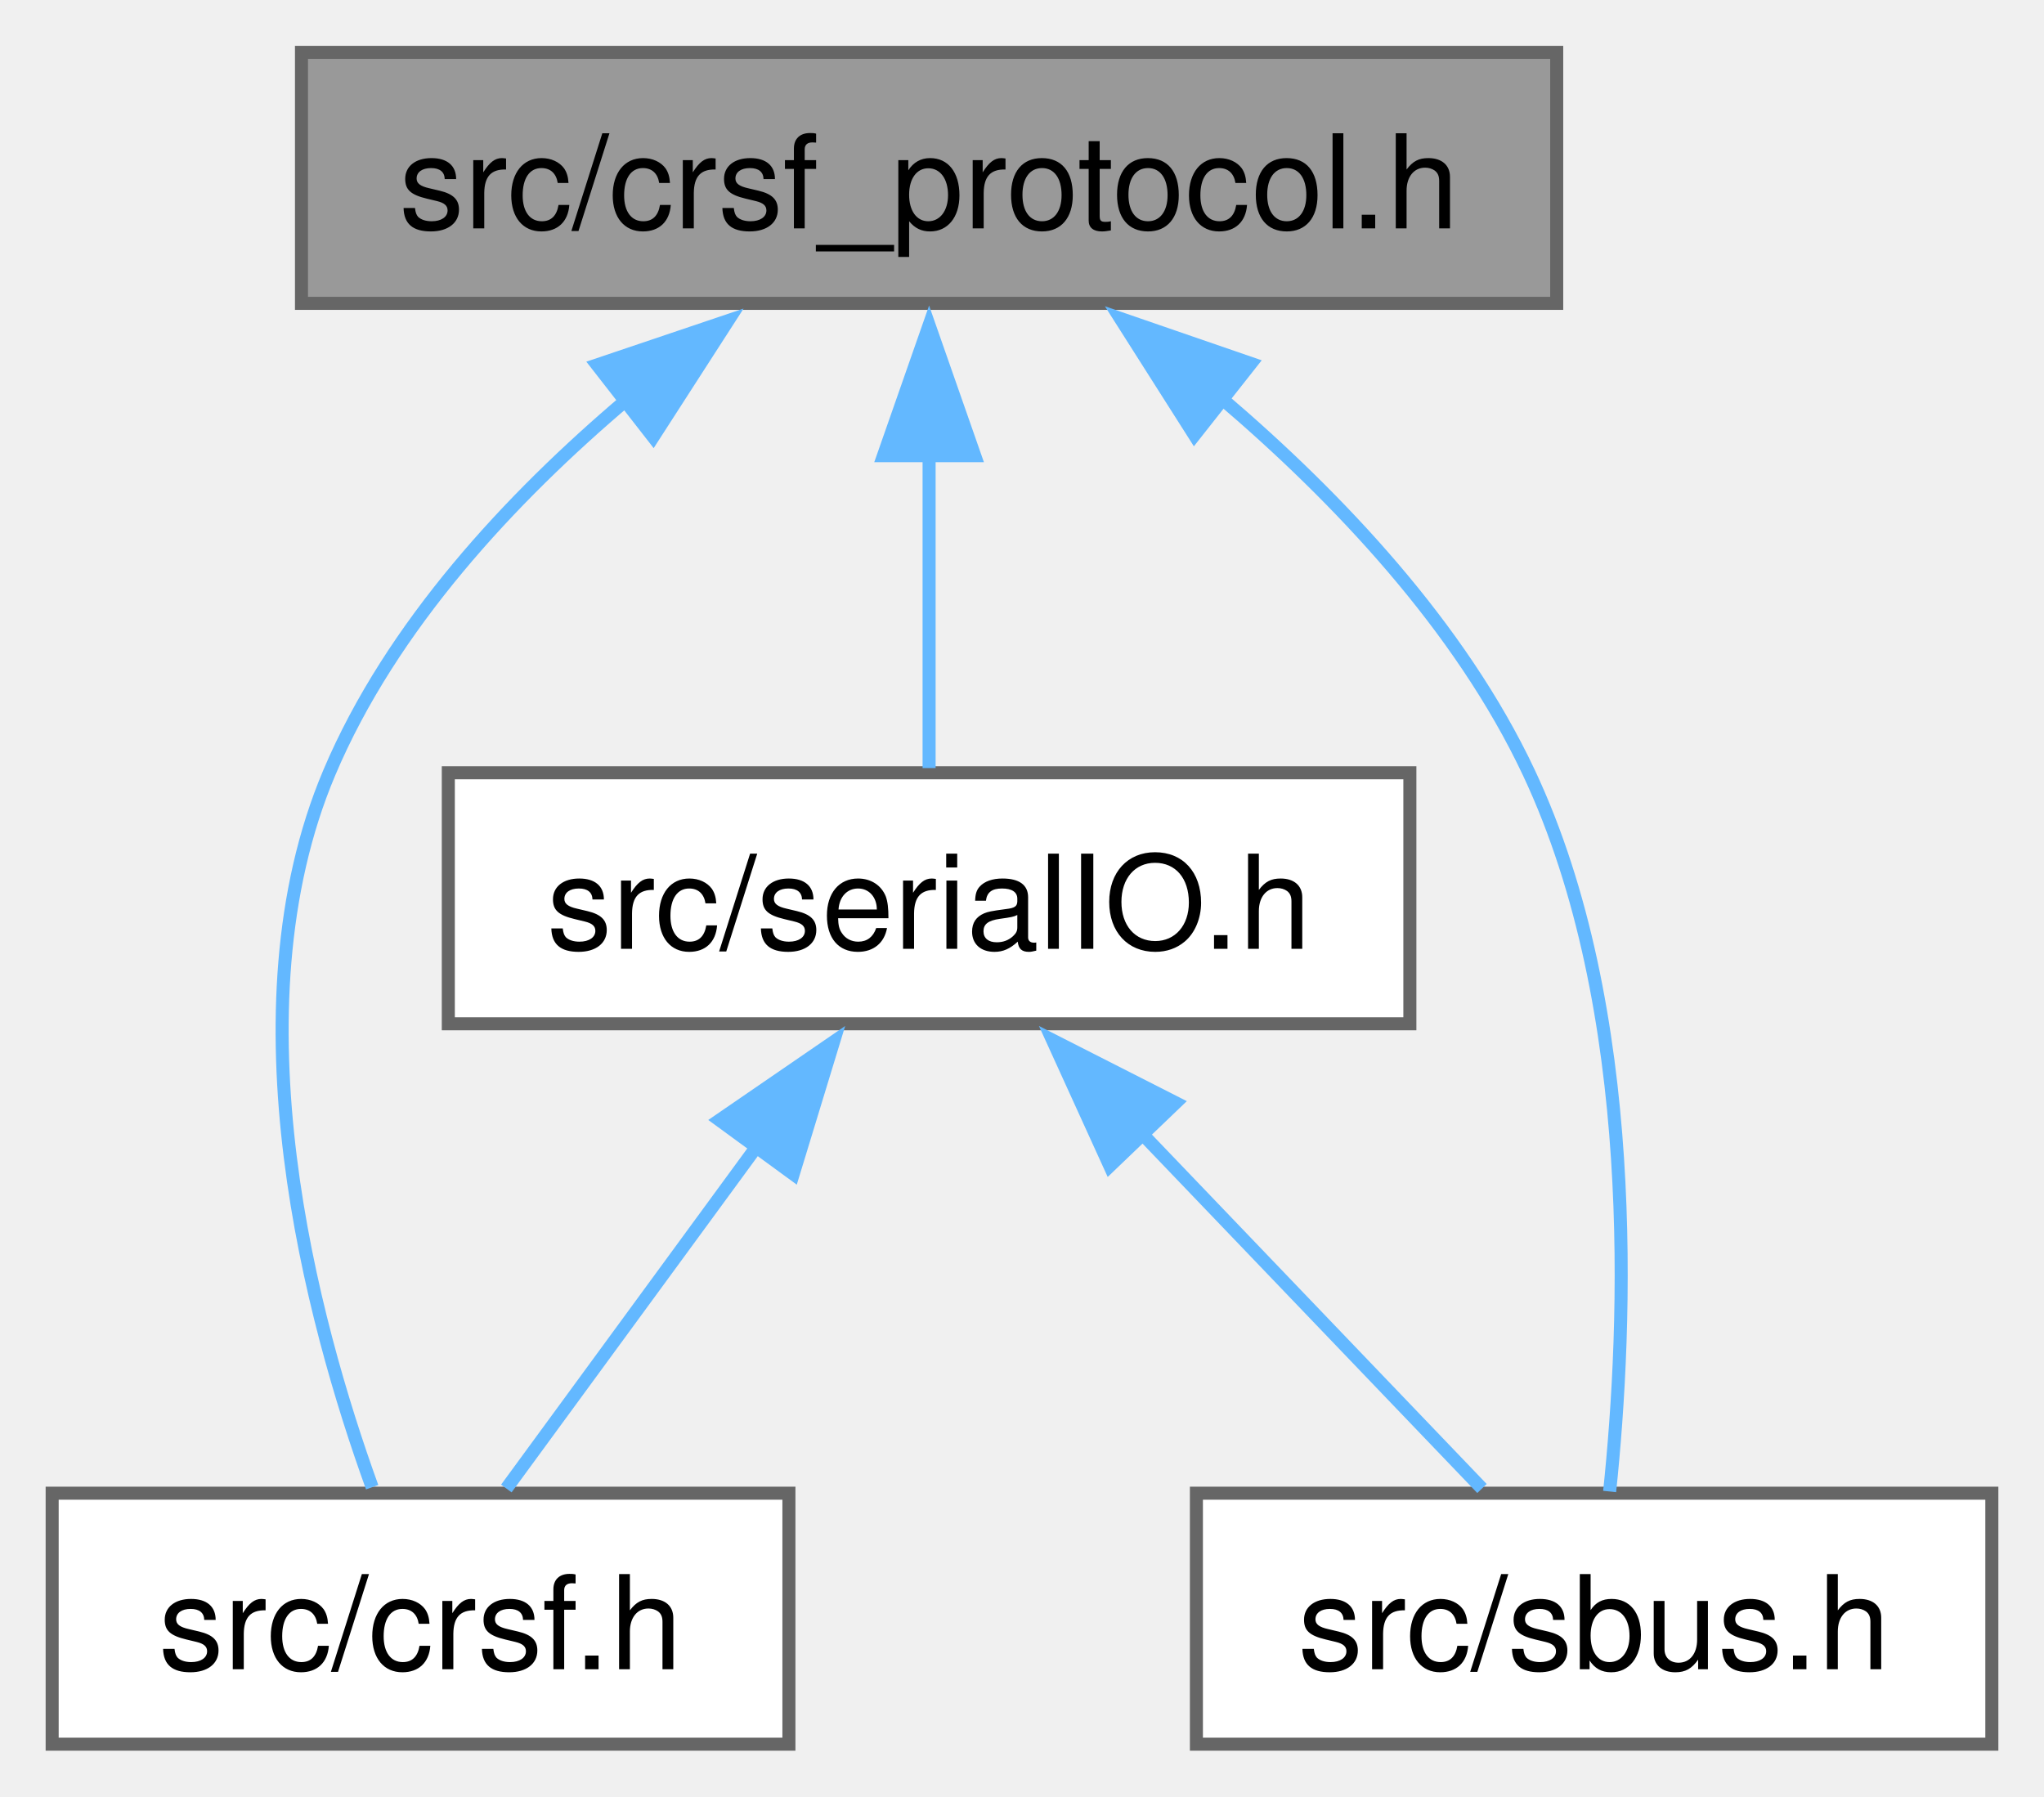
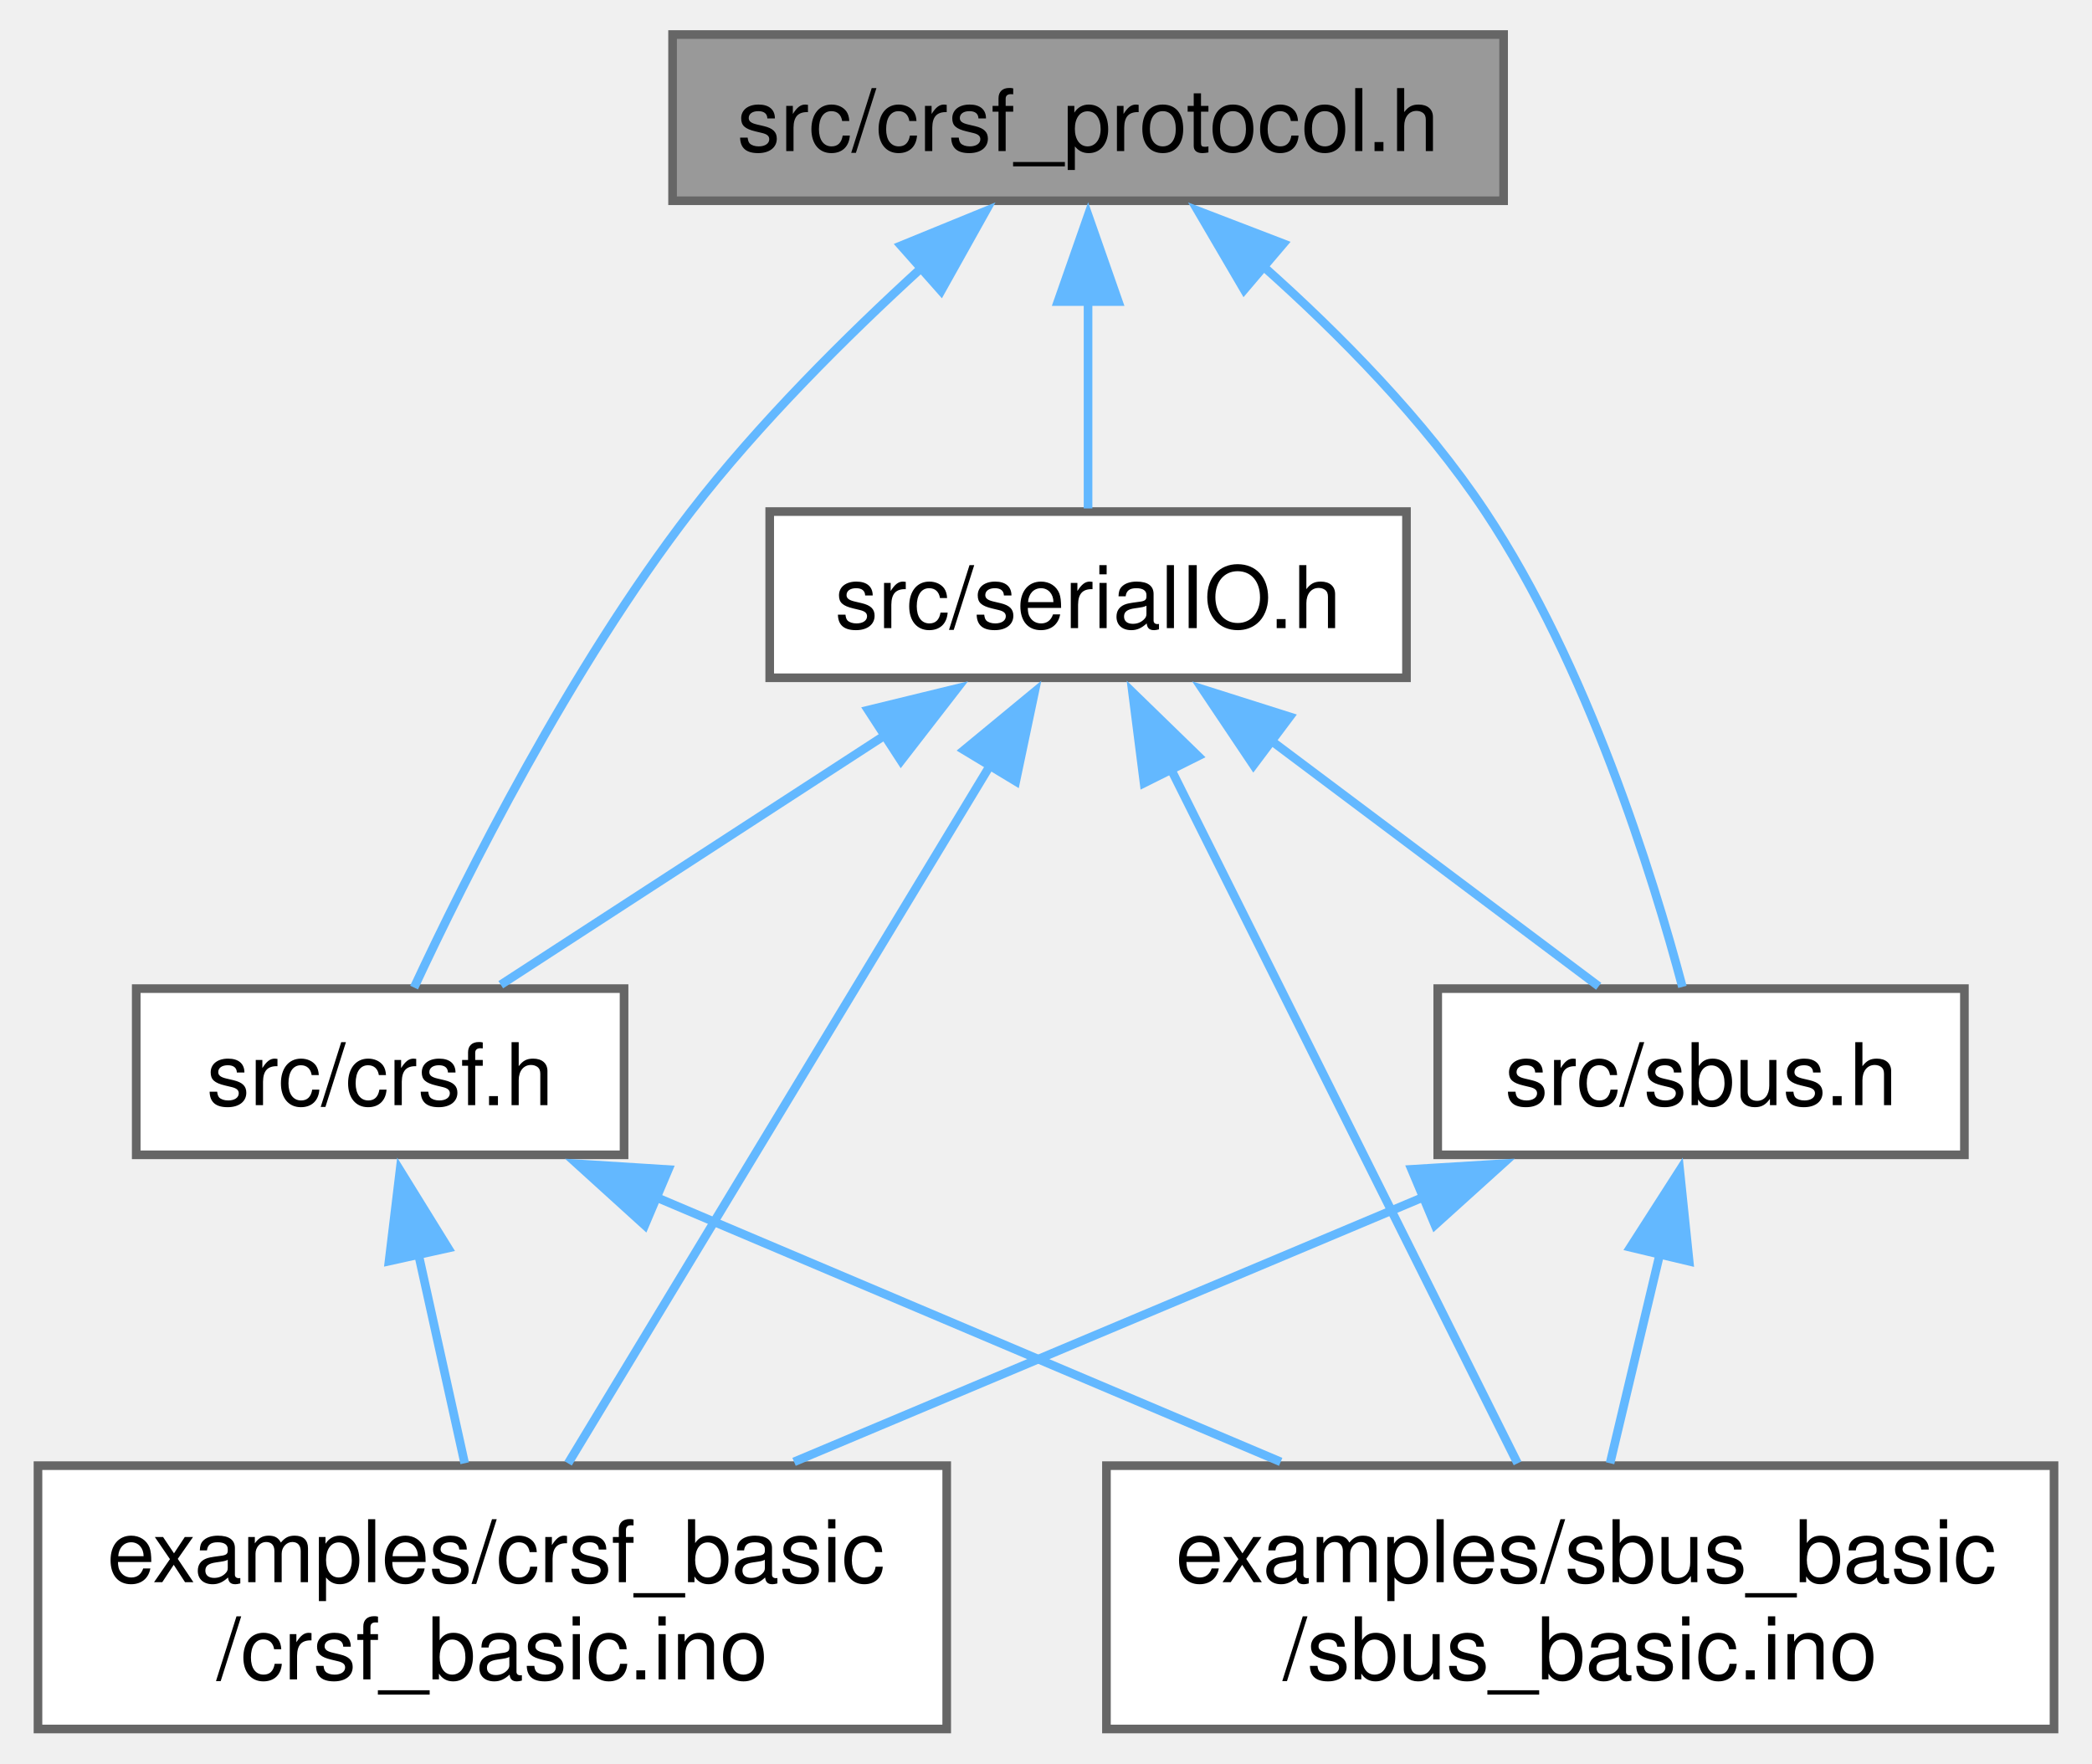
- <svg xmlns="http://www.w3.org/2000/svg" xmlns:xlink="http://www.w3.org/1999/xlink" width="157pt" height="138pt" viewBox="0.00 0.00 156.75 137.75">
-   <g id="graph0" class="graph" transform="scale(1 1) rotate(0) translate(4 133.75)">
+ <svg xmlns="http://www.w3.org/2000/svg" xmlns:xlink="http://www.w3.org/1999/xlink" width="242pt" height="204pt" viewBox="0.00 0.00 241.50 204.25">
+   <g id="graph0" class="graph" transform="scale(1 1) rotate(0) translate(4 200.25)">
    <g id="Node000001" class="node">
      <g id="a_Node000001">
        <a xlink:title="Header file for the CRSF protocol implementation.">
-           <polygon fill="#999999" stroke="#666666" points="115.38,-129.75 19.12,-129.75 19.12,-110.5 115.38,-110.5 115.38,-129.75" />
-           <text text-anchor="middle" x="67.25" y="-116.25" font-family="Helvetica,sans-Serif" font-size="10.00">src/crsf_protocol.h</text>
+           <polygon fill="#999999" stroke="#666666" points="169.75,-196.25 73.5,-196.25 73.5,-177 169.75,-177 169.75,-196.25" />
+           <text text-anchor="middle" x="121.62" y="-182.75" font-family="Helvetica,sans-Serif" font-size="10.00">src/crsf_protocol.h</text>
        </a>
      </g>
    </g>
    <g id="Node000002" class="node">
      <g id="a_Node000002">
        <a xlink:href="crsf_8h.html" target="_top" xlink:title="Header file for the CRSF protocol implementation.">
-           <polygon fill="white" stroke="#666666" points="56.5,-19.25 0,-19.25 0,0 56.5,0 56.5,-19.25" />
-           <text text-anchor="middle" x="28.25" y="-5.75" font-family="Helvetica,sans-Serif" font-size="10.00">src/crsf.h</text>
+           <polygon fill="white" stroke="#666666" points="67.88,-85.75 11.38,-85.75 11.38,-66.5 67.88,-66.5 67.88,-85.75" />
+           <text text-anchor="middle" x="39.62" y="-72.25" font-family="Helvetica,sans-Serif" font-size="10.00">src/crsf.h</text>
        </a>
      </g>
    </g>
    <g id="edge1_Node000001_Node000002" class="edge">
      <g id="a_edge1_Node000001_Node000002">
        <a xlink:title=" ">
-           <path fill="none" stroke="#63b8ff" d="M44.05,-103.1C35.16,-95.57 26.01,-85.76 21.25,-74.5 13.51,-56.21 19.92,-32.48 24.54,-19.71" />
-           <polygon fill="#63b8ff" stroke="#63b8ff" points="41.79,-105.78 51.83,-109.17 46.09,-100.26 41.79,-105.78" />
+           <path fill="none" stroke="#63b8ff" d="M102.42,-169.31C93.65,-161.3 83.49,-151.2 75.62,-141 61.63,-122.86 49.52,-98.65 43.56,-85.87" />
+           <polygon fill="#63b8ff" stroke="#63b8ff" points="99.96,-171.8 109.77,-175.81 104.6,-166.56 99.96,-171.8" />
+         </a>
+       </g>
+     </g>
+     <g id="Node000005" class="node">
+       <g id="a_Node000005">
+         <a xlink:href="sbus_8h.html" target="_top" xlink:title="Header file for the SBUS protocol implementation.">
+           <polygon fill="white" stroke="#666666" points="223.12,-85.75 162.12,-85.75 162.12,-66.5 223.12,-66.5 223.12,-85.75" />
+           <text text-anchor="middle" x="192.62" y="-72.25" font-family="Helvetica,sans-Serif" font-size="10.00">src/sbus.h</text>
+         </a>
+       </g>
+     </g>
+     <g id="edge4_Node000001_Node000005" class="edge">
+       <g id="a_edge4_Node000001_Node000005">
+         <a xlink:title=" ">
+           <path fill="none" stroke="#63b8ff" d="M141.83,-169.48C150.66,-161.62 160.58,-151.59 167.62,-141 179.49,-123.15 187.03,-98.82 190.46,-85.95" />
+           <polygon fill="#63b8ff" stroke="#63b8ff" points="139.7,-166.69 134.35,-175.83 144.24,-172.03 139.7,-166.69" />
+         </a>
+       </g>
+     </g>
+     <g id="Node000006" class="node">
+       <g id="a_Node000006">
+         <a xlink:href="serialIO_8h.html" target="_top" xlink:title="Header file for serial input/output (IO) functionality.">
+           <polygon fill="white" stroke="#666666" points="158.5,-141 84.75,-141 84.75,-121.75 158.5,-121.75 158.5,-141" />
+           <text text-anchor="middle" x="121.62" y="-127.5" font-family="Helvetica,sans-Serif" font-size="10.00">src/serialIO.h</text>
+         </a>
+       </g>
+     </g>
+     <g id="edge7_Node000001_Node000006" class="edge">
+       <g id="a_edge7_Node000001_Node000006">
+         <a xlink:title=" ">
+           <path fill="none" stroke="#63b8ff" d="M121.62,-165.38C121.62,-157.09 121.62,-147.92 121.62,-141.36" />
+           <polygon fill="#63b8ff" stroke="#63b8ff" points="118.13,-165.32 121.63,-175.32 125.13,-165.32 118.13,-165.32" />
        </a>
      </g>
    </g>
    <g id="Node000003" class="node">
      <g id="a_Node000003">
-         <a xlink:href="sbus_8h.html" target="_top" xlink:title="Header file for the SBUS protocol implementation.">
-           <polygon fill="white" stroke="#666666" points="148.75,-19.25 87.75,-19.25 87.75,0 148.75,0 148.75,-19.25" />
-           <text text-anchor="middle" x="118.25" y="-5.75" font-family="Helvetica,sans-Serif" font-size="10.00">src/sbus.h</text>
+         <a xlink:href="crsf__basic_8ino.html" target="_top" xlink:title=" ">
+           <polygon fill="white" stroke="#666666" points="105.25,-30.5 0,-30.5 0,0 105.25,0 105.25,-30.5" />
+           <text text-anchor="start" x="8" y="-17" font-family="Helvetica,sans-Serif" font-size="10.00">examples/crsf_basic</text>
+           <text text-anchor="middle" x="52.62" y="-5.75" font-family="Helvetica,sans-Serif" font-size="10.00">/crsf_basic.ino</text>
        </a>
      </g>
    </g>
-     <g id="edge2_Node000001_Node000003" class="edge">
-       <g id="a_edge2_Node000001_Node000003">
+     <g id="edge2_Node000002_Node000003" class="edge">
+       <g id="a_edge2_Node000002_Node000003">
        <a xlink:title=" ">
-           <path fill="none" stroke="#63b8ff" d="M89.67,-103.22C98.6,-95.61 107.98,-85.71 113.25,-74.5 121.77,-56.38 120.78,-32.16 119.44,-19.38" />
-           <polygon fill="#63b8ff" stroke="#63b8ff" points="87.6,-100.4 81.92,-109.34 91.93,-105.89 87.6,-100.4" />
+           <path fill="none" stroke="#63b8ff" d="M44.02,-55.2C45.79,-47.2 47.79,-38.15 49.42,-30.78" />
+           <polygon fill="#63b8ff" stroke="#63b8ff" points="40.66,-54.19 41.93,-64.71 47.5,-55.7 40.66,-54.19" />
        </a>
      </g>
    </g>
    <g id="Node000004" class="node">
      <g id="a_Node000004">
-         <a xlink:href="serialIO_8h.html" target="_top" xlink:title="Header file for serial input/output (IO) functionality.">
-           <polygon fill="white" stroke="#666666" points="104.12,-74.5 30.38,-74.5 30.38,-55.25 104.12,-55.25 104.12,-74.5" />
-           <text text-anchor="middle" x="67.25" y="-61" font-family="Helvetica,sans-Serif" font-size="10.00">src/serialIO.h</text>
+         <a xlink:href="sbus__basic_8ino.html" target="_top" xlink:title=" ">
+           <polygon fill="white" stroke="#666666" points="233.5,-30.5 123.75,-30.5 123.75,0 233.5,0 233.5,-30.5" />
+           <text text-anchor="start" x="131.75" y="-17" font-family="Helvetica,sans-Serif" font-size="10.00">examples/sbus_basic</text>
+           <text text-anchor="middle" x="178.62" y="-5.75" font-family="Helvetica,sans-Serif" font-size="10.00">/sbus_basic.ino</text>
        </a>
      </g>
    </g>
-     <g id="edge3_Node000001_Node000004" class="edge">
-       <g id="a_edge3_Node000001_Node000004">
+     <g id="edge3_Node000002_Node000004" class="edge">
+       <g id="a_edge3_Node000002_Node000004">
        <a xlink:title=" ">
-           <path fill="none" stroke="#63b8ff" d="M67.25,-98.88C67.25,-90.59 67.25,-81.42 67.25,-74.86" />
-           <polygon fill="#63b8ff" stroke="#63b8ff" points="63.75,-98.82 67.25,-108.82 70.75,-98.82 63.75,-98.82" />
+           <path fill="none" stroke="#63b8ff" d="M71.35,-61.69C93,-52.52 121.67,-40.37 143.93,-30.94" />
+           <polygon fill="#63b8ff" stroke="#63b8ff" points="70.28,-58.34 62.43,-65.46 73.01,-64.79 70.28,-58.34" />
        </a>
      </g>
    </g>
-     <g id="edge4_Node000004_Node000002" class="edge">
-       <g id="a_edge4_Node000004_Node000002">
+     <g id="edge5_Node000005_Node000003" class="edge">
+       <g id="a_edge5_Node000005_Node000003">
        <a xlink:title=" ">
-           <path fill="none" stroke="#63b8ff" d="M54.11,-45.94C47.63,-37.09 40.09,-26.79 34.83,-19.61" />
-           <polygon fill="#63b8ff" stroke="#63b8ff" points="51.18,-47.86 59.92,-53.86 56.83,-43.73 51.18,-47.86" />
+           <path fill="none" stroke="#63b8ff" d="M160.68,-61.69C138.87,-52.52 109.99,-40.37 87.57,-30.94" />
+           <polygon fill="#63b8ff" stroke="#63b8ff" points="159.09,-64.82 169.66,-65.47 161.8,-58.37 159.09,-64.82" />
        </a>
      </g>
    </g>
-     <g id="edge5_Node000004_Node000003" class="edge">
-       <g id="a_edge5_Node000004_Node000003">
+     <g id="edge6_Node000005_Node000004" class="edge">
+       <g id="a_edge6_Node000005_Node000004">
        <a xlink:title=" ">
-           <path fill="none" stroke="#63b8ff" d="M83.61,-46.79C92.27,-37.75 102.55,-27.02 109.65,-19.61" />
-           <polygon fill="#63b8ff" stroke="#63b8ff" points="81.11,-44.35 76.72,-53.99 86.16,-49.19 81.11,-44.35" />
+           <path fill="none" stroke="#63b8ff" d="M187.89,-55.2C185.98,-47.2 183.83,-38.15 182.08,-30.78" />
+           <polygon fill="#63b8ff" stroke="#63b8ff" points="184.43,-55.79 190.15,-64.71 191.24,-54.17 184.43,-55.79" />
+         </a>
+       </g>
+     </g>
+     <g id="edge10_Node000006_Node000002" class="edge">
+       <g id="a_edge10_Node000006_Node000002">
+         <a xlink:title=" ">
+           <path fill="none" stroke="#63b8ff" d="M98.42,-115.3C83.97,-105.92 65.88,-94.17 53.6,-86.2" />
+           <polygon fill="#63b8ff" stroke="#63b8ff" points="96.15,-118.01 106.45,-120.52 99.96,-112.14 96.15,-118.01" />
+         </a>
+       </g>
+     </g>
+     <g id="edge8_Node000006_Node000003" class="edge">
+       <g id="a_edge8_Node000006_Node000003">
+         <a xlink:title=" ">
+           <path fill="none" stroke="#63b8ff" d="M110.3,-111.64C96.6,-88.99 73.84,-51.34 61.4,-30.77" />
+           <polygon fill="#63b8ff" stroke="#63b8ff" points="107.26,-113.38 115.43,-120.12 113.25,-109.76 107.26,-113.38" />
+         </a>
+       </g>
+     </g>
+     <g id="edge9_Node000006_Node000004" class="edge">
+       <g id="a_edge9_Node000006_Node000004">
+         <a xlink:title=" ">
+           <path fill="none" stroke="#63b8ff" d="M131.14,-111.33C142.47,-88.65 161.14,-51.25 171.37,-30.77" />
+           <polygon fill="#63b8ff" stroke="#63b8ff" points="128.11,-109.56 126.77,-120.07 134.37,-112.68 128.11,-109.56" />
+         </a>
+       </g>
+     </g>
+     <g id="edge11_Node000006_Node000005" class="edge">
+       <g id="a_edge11_Node000006_Node000005">
+         <a xlink:title=" ">
+           <path fill="none" stroke="#63b8ff" d="M142.87,-114.44C155.27,-105.14 170.45,-93.76 180.76,-86.02" />
+           <polygon fill="#63b8ff" stroke="#63b8ff" points="140.78,-111.63 134.88,-120.43 144.98,-117.23 140.78,-111.63" />
        </a>
      </g>
    </g>
  </g>
</svg>
